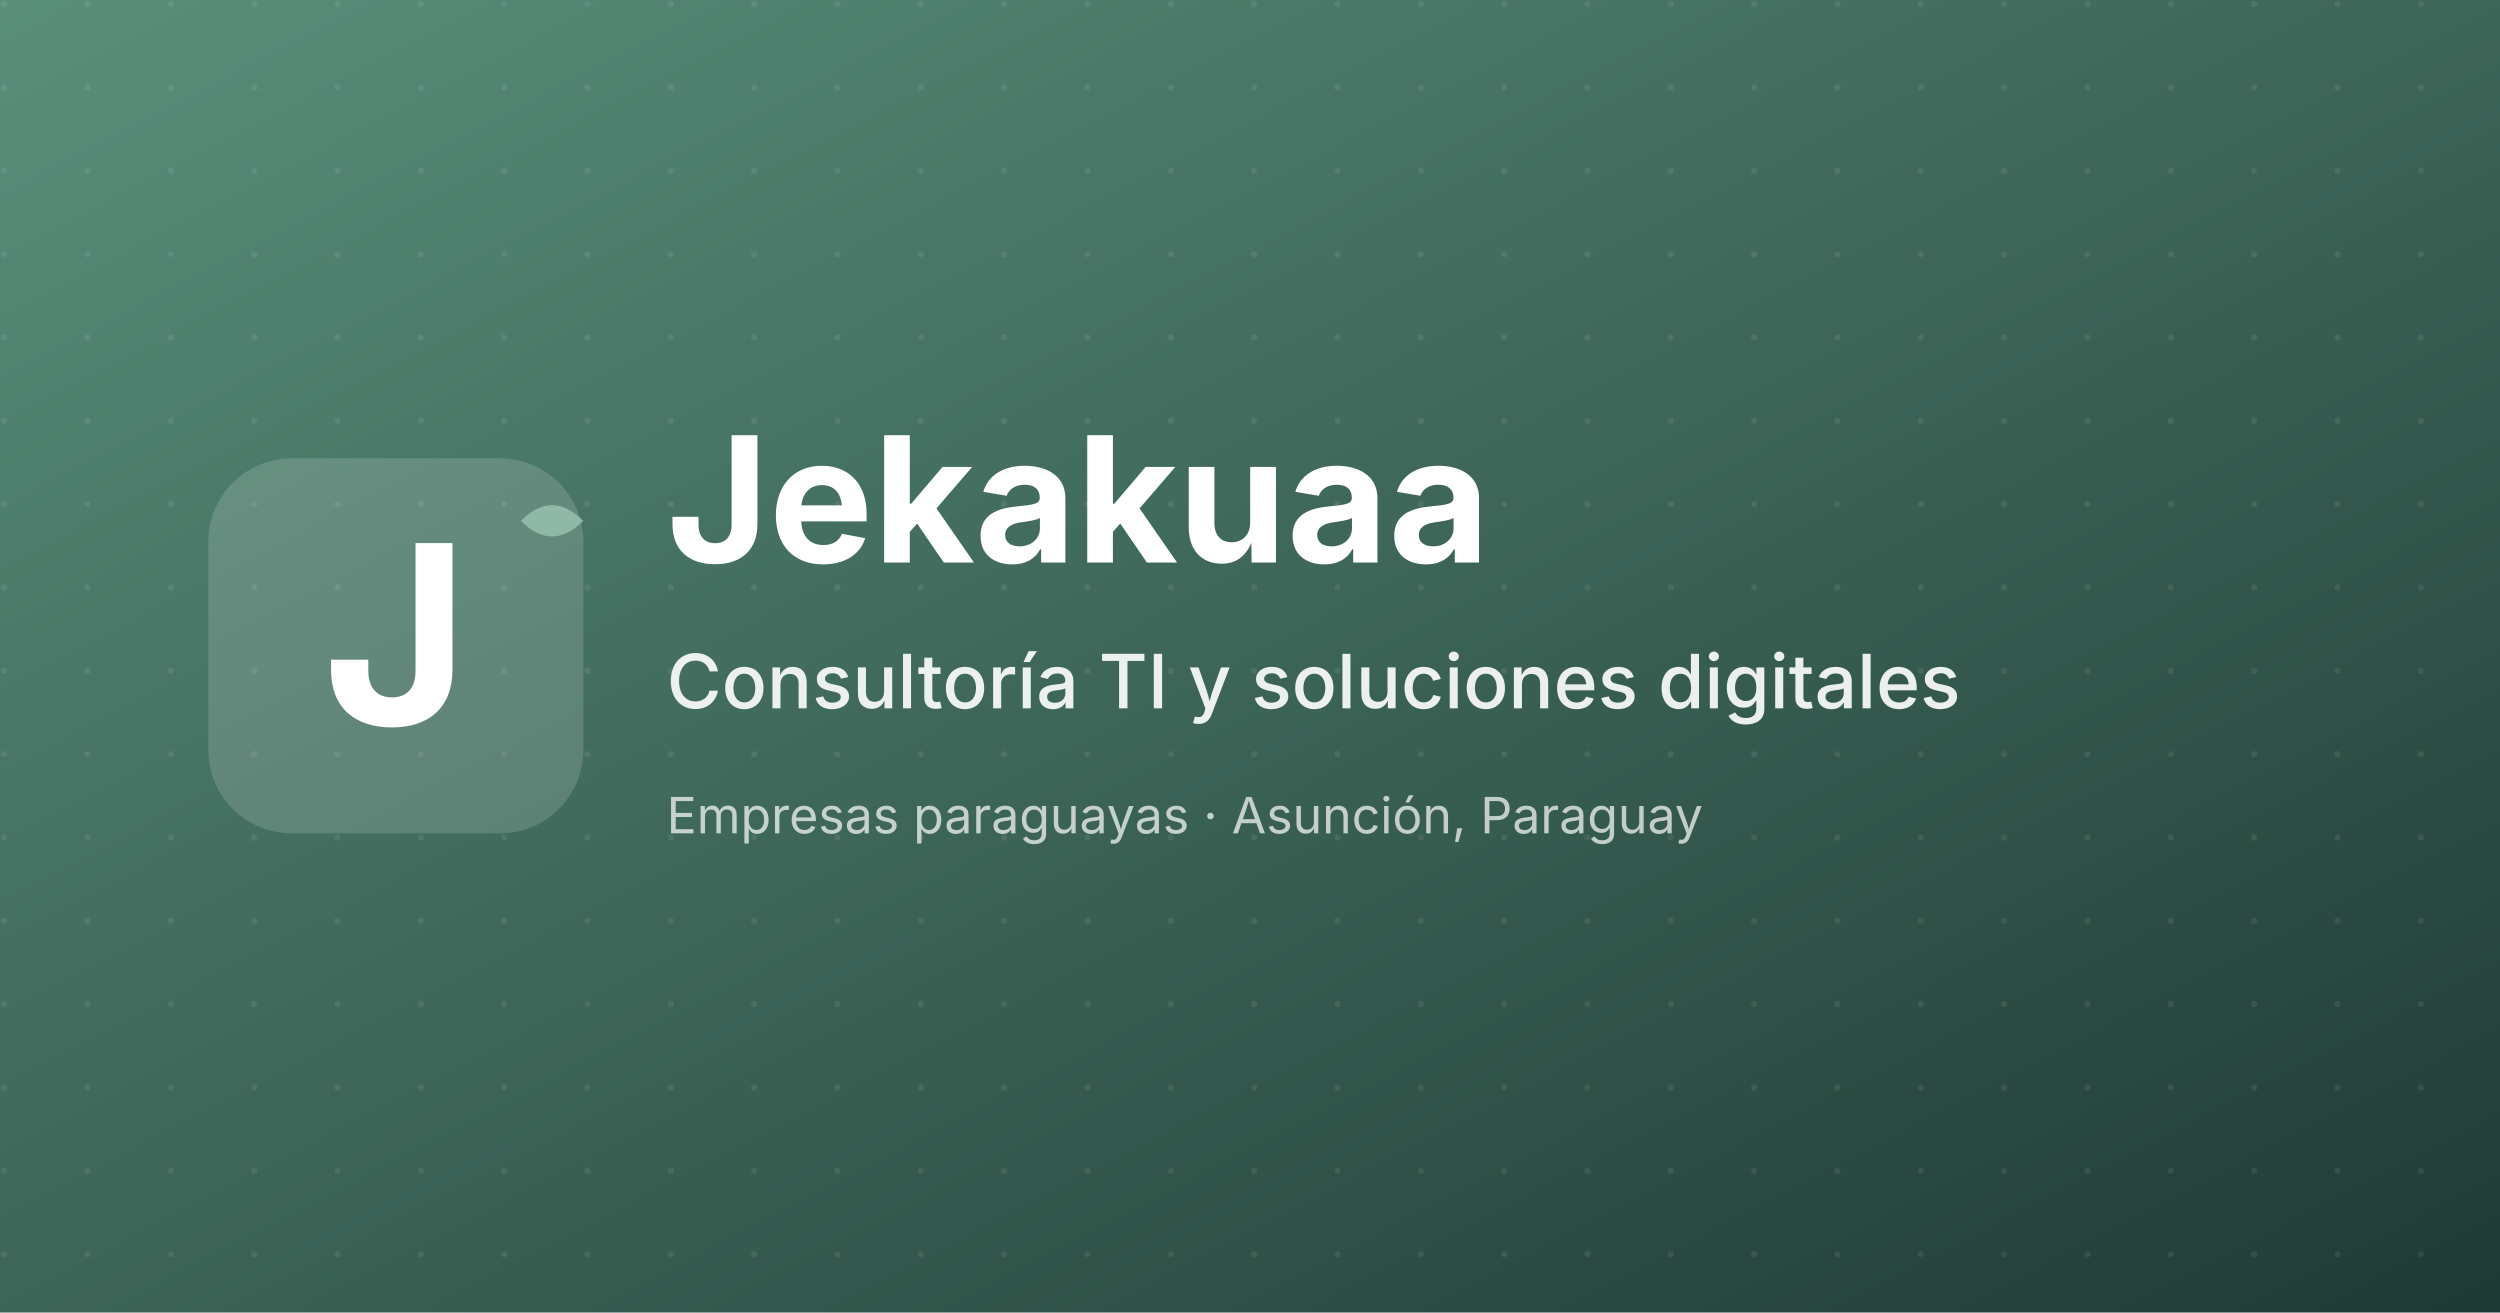
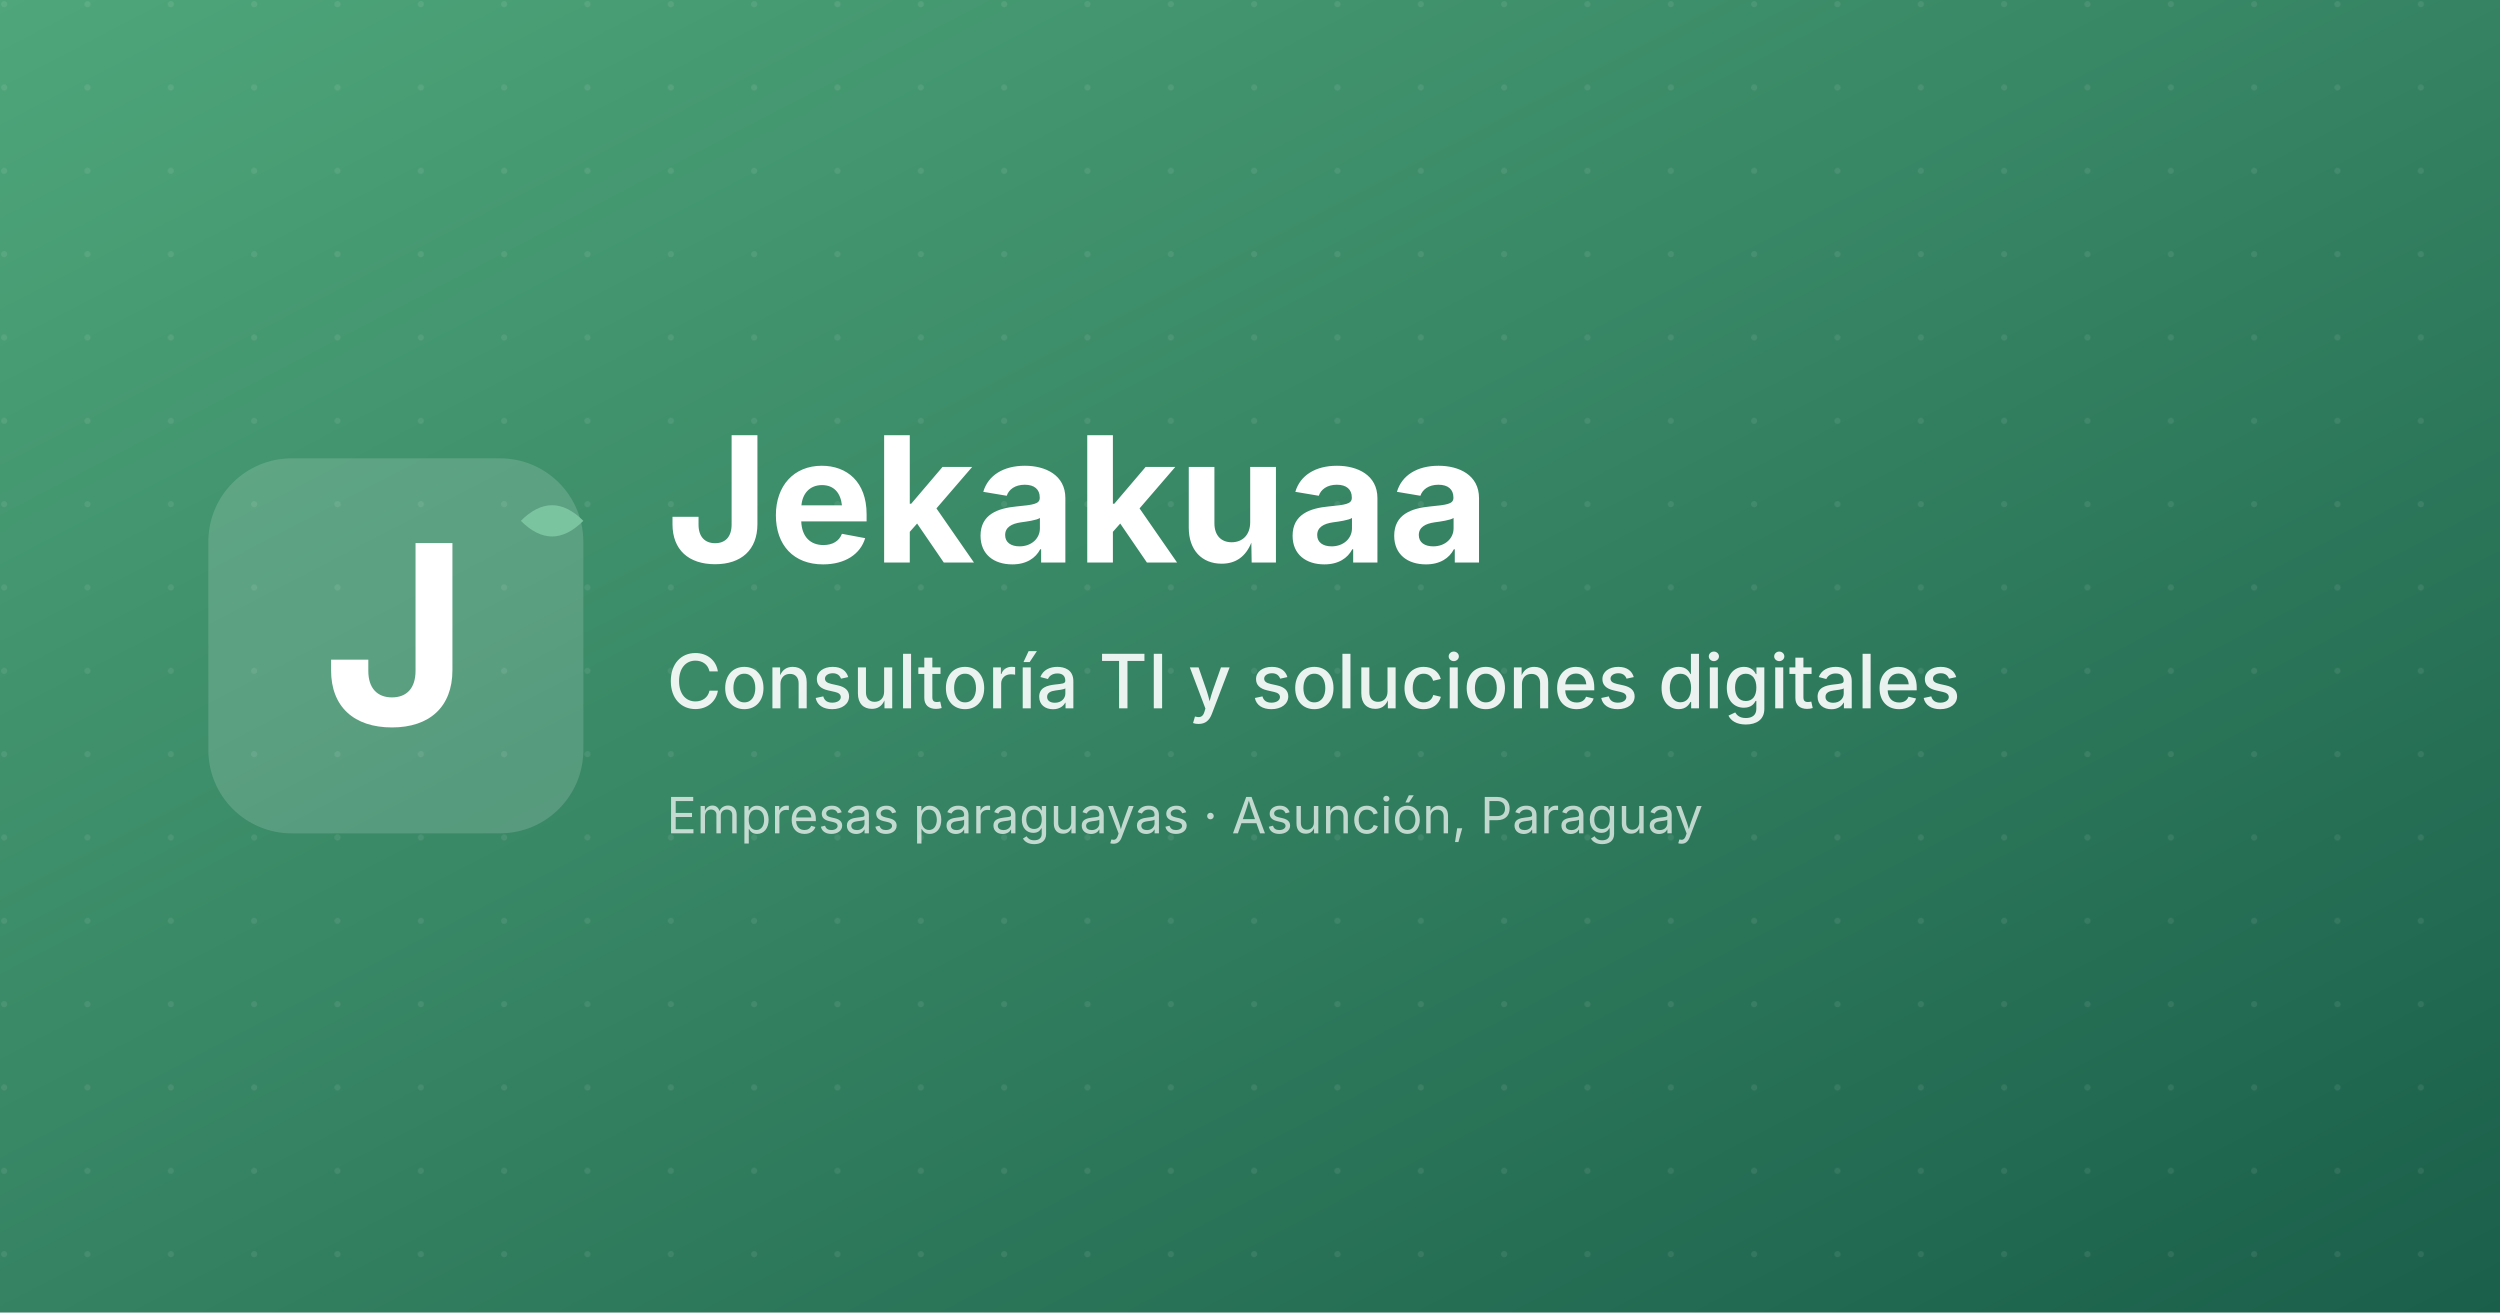
<svg xmlns="http://www.w3.org/2000/svg" viewBox="0 0 1200 630" width="1200" height="630">
  <defs>
    <linearGradient id="bg" x1="0%" y1="0%" x2="100%" y2="100%">
-       <stop offset="0%" stop-color="#5A8F7B" />
-       <stop offset="100%" stop-color="#1F3A34" />
+       <stop offset="0%" stop-color="#4FA67A" />
+       <stop offset="100%" stop-color="#1A5F4A" />
    </linearGradient>
    <pattern id="dots" x="0" y="0" width="40" height="40" patternUnits="userSpaceOnUse">
      <circle cx="2" cy="2" r="1.5" fill="white" opacity="0.08" />
    </pattern>
  </defs>
  <rect width="1200" height="630" fill="url(#bg)" />
  <rect width="1200" height="630" fill="url(#dots)" />
  <g transform="translate(100, 220)">
    <rect width="180" height="180" rx="40" fill="white" opacity="0.15" />
    <text x="90" y="128" font-family="Inter, system-ui, sans-serif" font-size="120" font-weight="700" fill="white" text-anchor="middle">J</text>
-     <path d="M150 30 Q165 15 180 30 Q165 45 150 30 Z" fill="#8FB9A6" />
+     <path d="M150 30 Q165 15 180 30 Q165 45 150 30 Z" fill="#7BC4A0" />
  </g>
  <text x="320" y="270" font-family="Inter, system-ui, sans-serif" font-size="84" font-weight="700" fill="white">Jekakuaa</text>
  <text x="320" y="340" font-family="Inter, system-ui, sans-serif" font-size="36" font-weight="500" fill="white" opacity="0.9">Consultoría TI y soluciones digitales</text>
  <text x="320" y="400" font-family="Inter, system-ui, sans-serif" font-size="24" font-weight="400" fill="white" opacity="0.7">Empresas paraguayas · Asunción, Paraguay</text>
</svg>
